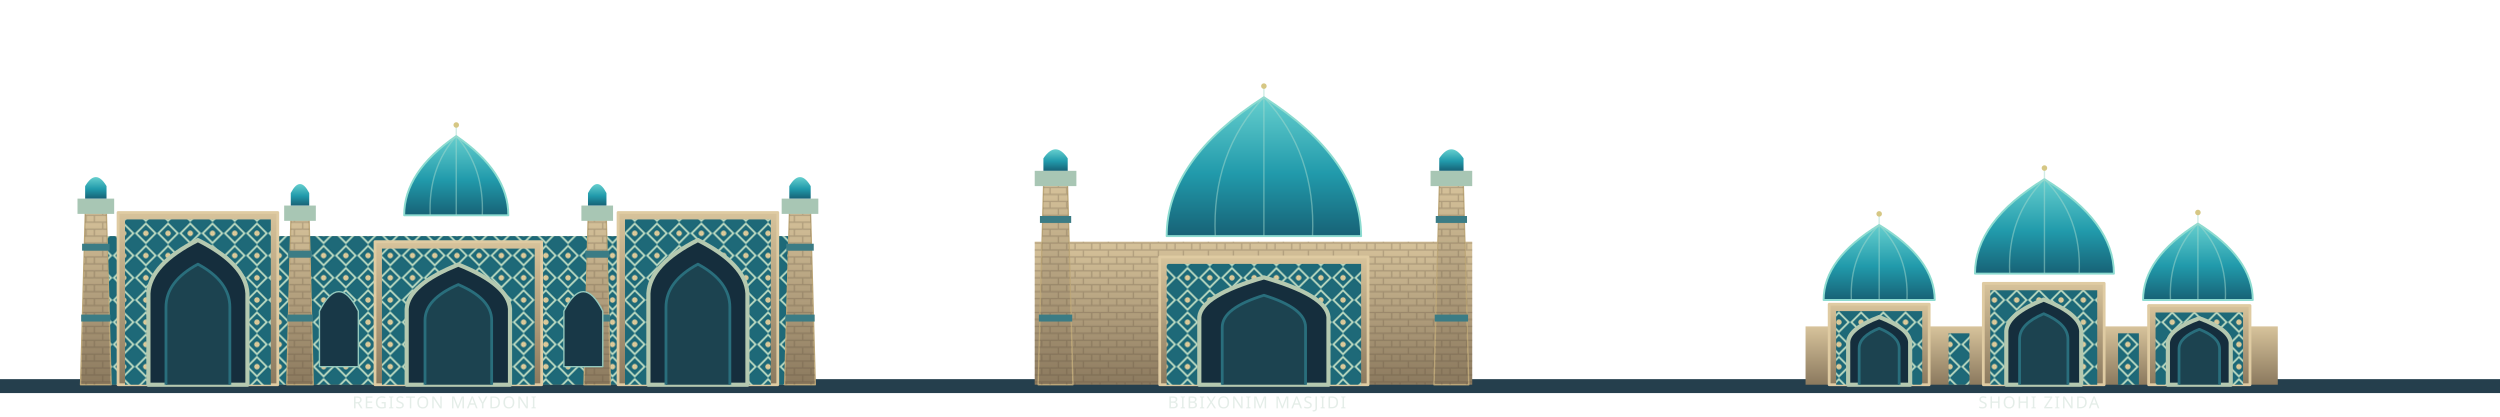
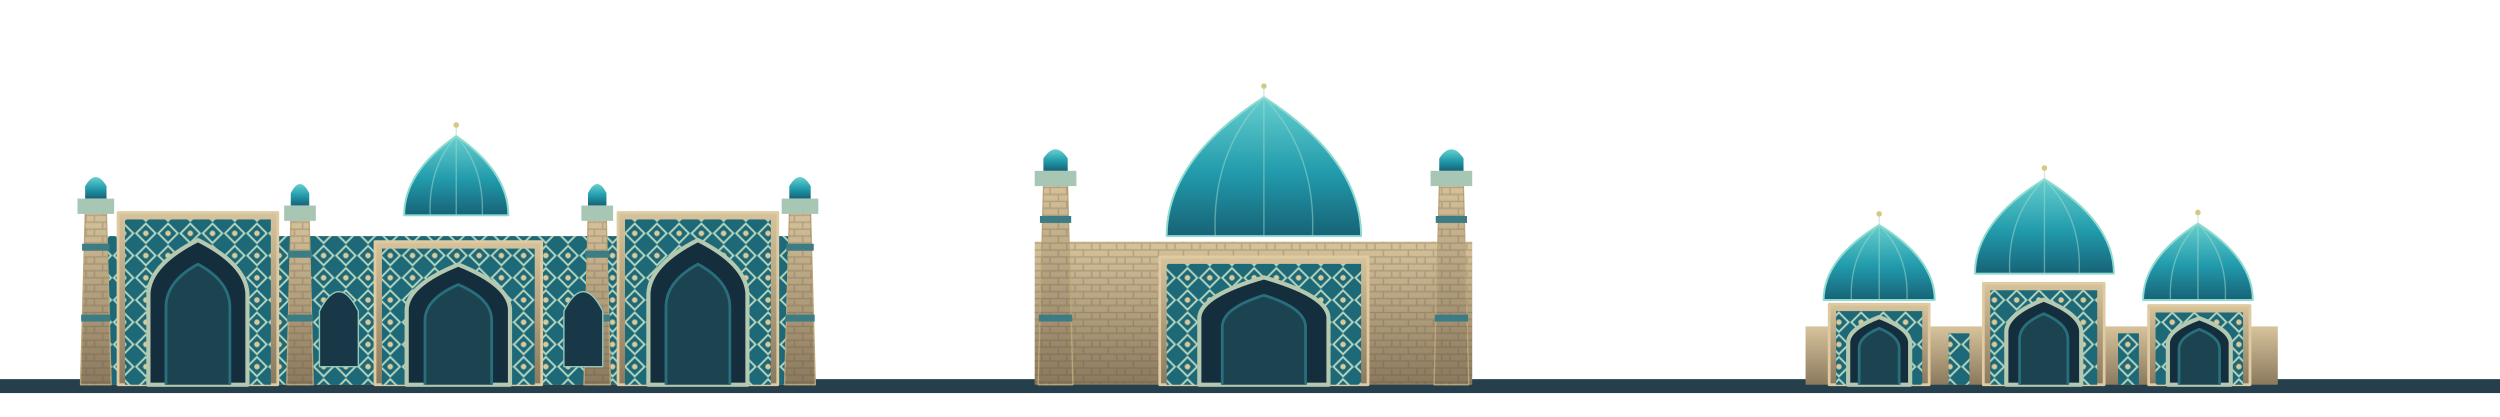
<svg xmlns="http://www.w3.org/2000/svg" width="1800" height="300" viewBox="0 0 1800 300">
  <defs>
    <linearGradient id="wall" x2="0" y2="1">
      <stop stop-color="#d7c39b" />
      <stop offset="1" stop-color="#8b795e" />
    </linearGradient>
    <linearGradient id="tile" x2="0" y2="1">
      <stop stop-color="#66cfce" />
      <stop offset=".55" stop-color="#219aab" />
      <stop offset="1" stop-color="#176276" />
    </linearGradient>
    <pattern id="brick" width="18" height="10" patternUnits="userSpaceOnUse">
      <path d="M0 0H18M0 10H18M9 0V5M0 5H18M3 5V10M15 5V10" stroke="#584a38" stroke-opacity=".25" fill="none" />
    </pattern>
    <pattern id="mosaic" width="16" height="16" patternUnits="userSpaceOnUse">
      <rect width="16" height="16" fill="#1e6978" />
      <path d="M8 1L15 8L8 15L1 8Z" fill="none" stroke="#b2d3bd" stroke-width="1.4" />
      <circle cx="8" cy="8" r="2" fill="#d8c899" />
    </pattern>
  </defs>
  <g stroke-linejoin="round">
    <path d="M0 280H1800" stroke="#7f9b99" stroke-opacity=".4" />
    <path d="M0 278H1800" stroke="#253f4d" stroke-width="10" />
    <g transform="translate(65 0)">
      <path d="M0 277V170H510V277Z" fill="url(#wall)" />
      <path d="M0 277V170H510V277Z" fill="url(#mosaic)" />
      <path d="M226 155Q226 123.65 263.5 98Q301 123.65 301 155Z" fill="url(#tile)" stroke="#8cdbd0" stroke-width="1.4" />
      <path d="M244.75 155Q243.25 120.8 263.5 98Q283.75 120.8 282.25 155M263.5 155V91" fill="none" stroke="#a4dbcf" stroke-opacity=".5" />
      <circle cx="263.5" cy="90" r="2" fill="#d6c784" />
      <rect x="205" y="174" width="120" height="103" fill="url(#wall)" stroke="#dfcba2" stroke-width="2" />
      <rect x="210" y="179" width="110" height="98" fill="url(#mosaic)" />
      <path d="M227.8 277V222.41Q229 204.9 265 190.48Q301 204.9 302.2 222.41V277Z" fill="#152e3d" stroke="#b5c9b0" stroke-width="3" />
      <path d="M241 277V230.65Q241 215.2 265 204.9Q289 215.2 289 230.65V277" fill="#1c4350" stroke="#296e7c" stroke-width="2" />
      <rect x="20" y="153" width="115" height="124" fill="url(#wall)" stroke="#dfcba2" stroke-width="2" />
      <rect x="25" y="158" width="105" height="119" fill="url(#mosaic)" />
      <path d="M41.85 277V211.28Q43 190.2 77.5 172.84Q112 190.2 113.15 211.28V277Z" fill="#152e3d" stroke="#b5c9b0" stroke-width="3" />
      <path d="M54.5 277V221.2Q54.5 202.6 77.5 190.2Q100.5 202.6 100.5 221.2V277" fill="#1c4350" stroke="#296e7c" stroke-width="2" />
      <rect x="380" y="153" width="115" height="124" fill="url(#wall)" stroke="#dfcba2" stroke-width="2" />
      <rect x="385" y="158" width="105" height="119" fill="url(#mosaic)" />
      <path d="M401.85 277V211.28Q403 190.2 437.5 172.84Q472 190.2 473.15 211.28V277Z" fill="#152e3d" stroke="#b5c9b0" stroke-width="3" />
      <path d="M414.5 277V221.2Q414.5 202.6 437.5 190.2Q460.5 202.6 460.5 221.2V277" fill="#1c4350" stroke="#296e7c" stroke-width="2" />
      <path d="M-7 277L-3.48 150H11.48L15 277Z" fill="url(#wall)" stroke="#bda779" />
      <path d="M-7 277L-3.48 150H11.48L15 277Z" fill="url(#brick)" />
      <path d="M-9.2 154H17.2V143H-9.2Z" fill="#a8c6b4" />
      <path d="M-3.7 143V134Q4 121 11.7 134V143" fill="url(#tile)" />
      <path d="M-5.9 178H13.9M-6.56 229H14.56" stroke="#3b7c85" stroke-width="5" />
      <path d="M141.5 277L144.54 155H157.46L160.5 277Z" fill="url(#wall)" stroke="#bda779" />
      <path d="M141.5 277L144.54 155H157.46L160.5 277Z" fill="url(#brick)" />
      <path d="M139.6 159H162.4V148H139.6Z" fill="#a8c6b4" />
      <path d="M144.35 148V139Q151 126 157.65 139V148" fill="url(#tile)" />
      <path d="M142.45 183H159.55M141.88 229H160.12" stroke="#3b7c85" stroke-width="5" />
      <path d="M355.5 277L358.54 155H371.46L374.5 277Z" fill="url(#wall)" stroke="#bda779" />
      <path d="M355.5 277L358.54 155H371.46L374.5 277Z" fill="url(#brick)" />
      <path d="M353.6 159H376.4V148H353.6Z" fill="#a8c6b4" />
      <path d="M358.35 148V139Q365 126 371.65 139V148" fill="url(#tile)" />
      <path d="M356.45 183H373.55M355.88 229H374.12" stroke="#3b7c85" stroke-width="5" />
      <path d="M500 277L503.52 150H518.48L522 277Z" fill="url(#wall)" stroke="#bda779" />
      <path d="M500 277L503.52 150H518.48L522 277Z" fill="url(#brick)" />
      <path d="M497.8 154H524.2V143H497.8Z" fill="#a8c6b4" />
      <path d="M503.3 143V134Q511 121 518.7 134V143" fill="url(#tile)" />
      <path d="M501.1 178H520.9M500.44 229H521.56" stroke="#3b7c85" stroke-width="5" />
      <g fill="#183847" stroke="#93c8bd">
        <path d="M165 264V224Q179 196 193 224V264Z" />
        <path d="M341 264V224Q355 196 369 224V264Z" />
      </g>
    </g>
-     <text x="320" y="294" fill="#dce8e1" fill-opacity=".78" font-family="system-ui,sans-serif" font-size="12" text-anchor="middle" letter-spacing="1">REGISTON MAYDONI</text>
    <g transform="translate(735 0)">
      <rect x="10" y="174" width="315" height="103" fill="url(#wall)" />
      <rect x="10" y="174" width="315" height="103" fill="url(#brick)" />
      <path d="M105 170Q105 115 175 70Q245 115 245 170Z" fill="url(#tile)" stroke="#8cdbd0" stroke-width="1.4" />
      <path d="M140 170Q137.2 110 175 70Q212.8 110 210 170M175 170V63" fill="none" stroke="#a4dbcf" stroke-opacity=".5" />
      <circle cx="175" cy="62" r="2" fill="#d6c784" />
      <rect x="100" y="185" width="150" height="92" fill="url(#wall)" stroke="#dfcba2" stroke-width="2" />
      <rect x="105" y="190" width="140" height="87" fill="url(#mosaic)" />
      <path d="M128.5 277V228.24Q130 212.6 175 199.72Q220 212.6 221.5 228.24V277Z" fill="#152e3d" stroke="#b5c9b0" stroke-width="3" />
      <path d="M145 277V235.6Q145 221.8 175 212.6Q205 221.8 205 235.6V277" fill="#1c4350" stroke="#296e7c" stroke-width="2" />
      <path d="M12.5 277L16.5 130H33.5L37.5 277Z" fill="url(#wall)" stroke="#bda779" />
      <path d="M12.5 277L16.5 130H33.5L37.5 277Z" fill="url(#brick)" />
      <path d="M10 134H40V123H10Z" fill="#a8c6b4" />
      <path d="M16.25 123V114Q25 101 33.75 114V123" fill="url(#tile)" />
      <path d="M13.75 158H36.25M13 229H37" stroke="#3b7c85" stroke-width="5" />
      <path d="M297.5 277L301.5 130H318.5L322.5 277Z" fill="url(#wall)" stroke="#bda779" />
      <path d="M297.5 277L301.5 130H318.5L322.5 277Z" fill="url(#brick)" />
      <path d="M295 134H325V123H295Z" fill="#a8c6b4" />
      <path d="M301.25 123V114Q310 101 318.75 114V123" fill="url(#tile)" />
      <path d="M298.75 158H321.25M298 229H322" stroke="#3b7c85" stroke-width="5" />
    </g>
-     <text x="905" y="294" fill="#dce8e1" fill-opacity=".78" font-family="system-ui,sans-serif" font-size="12" text-anchor="middle" letter-spacing="1">BIBIXONIM MASJIDI</text>
    <g transform="translate(1300 0)">
      <path d="M0 277V235H340V277Z" fill="url(#wall)" />
      <path d="M13 216Q13 186.3 53 162Q93 186.3 93 216Z" fill="url(#tile)" stroke="#8cdbd0" stroke-width="1.4" />
      <path d="M33 216Q31.4 183.6 53 162Q74.6 183.6 73 216M53 216V155" fill="none" stroke="#a4dbcf" stroke-opacity=".5" />
      <circle cx="53" cy="154" r="2" fill="#d6c784" />
      <rect x="17" y="219" width="72" height="58" fill="url(#wall)" stroke="#dfcba2" stroke-width="2" />
      <rect x="22" y="224" width="62" height="53" fill="url(#mosaic)" />
      <path d="M30.68 277V246.26Q31.4 236.4 53 228.28Q74.6 236.4 75.32 246.26V277Z" fill="#152e3d" stroke="#b5c9b0" stroke-width="3" />
      <path d="M38.6 277V250.9Q38.6 242.2 53 236.4Q67.4 242.2 67.4 250.9V277" fill="#1c4350" stroke="#296e7c" stroke-width="2" />
      <path d="M122 197Q122 159.6 172 129Q222 159.6 222 197Z" fill="url(#tile)" stroke="#8cdbd0" stroke-width="1.4" />
      <path d="M147 197Q145 156.2 172 129Q199 156.2 197 197M172 197V122" fill="none" stroke="#a4dbcf" stroke-opacity=".5" />
      <circle cx="172" cy="121" r="2" fill="#d6c784" />
      <rect x="128" y="204" width="87" height="73" fill="url(#wall)" stroke="#dfcba2" stroke-width="2" />
      <rect x="133" y="209" width="77" height="68" fill="url(#mosaic)" />
      <path d="M144.53 277V238.31Q145.4 225.9 171.5 215.68Q197.6 225.9 198.47 238.31V277Z" fill="#152e3d" stroke="#b5c9b0" stroke-width="3" />
      <path d="M154.1 277V244.15Q154.1 233.2 171.5 225.9Q188.9 233.2 188.9 244.15V277" fill="#1c4350" stroke="#296e7c" stroke-width="2" />
      <path d="M243 216Q243 185.75 282.5 161Q322 185.75 322 216Z" fill="url(#tile)" stroke="#8cdbd0" stroke-width="1.4" />
      <path d="M262.75 216Q261.17 183 282.5 161Q303.83 183 302.25 216M282.5 216V154" fill="none" stroke="#a4dbcf" stroke-opacity=".5" />
      <circle cx="282.5" cy="153" r="2" fill="#d6c784" />
      <rect x="247" y="220" width="73" height="57" fill="url(#wall)" stroke="#dfcba2" stroke-width="2" />
      <rect x="252" y="225" width="63" height="52" fill="url(#mosaic)" />
      <path d="M260.87 277V246.79Q261.6 237.1 283.5 229.12Q305.4 237.1 306.13 246.79V277Z" fill="#152e3d" stroke="#b5c9b0" stroke-width="3" />
      <path d="M268.9 277V251.35Q268.9 242.8 283.5 237.1Q298.1 242.8 298.1 251.35V277" fill="#1c4350" stroke="#296e7c" stroke-width="2" />
      <path d="M103 277V240H118V277M225 277V240H240V277" fill="url(#mosaic)" />
    </g>
-     <text x="1468" y="294" fill="#dce8e1" fill-opacity=".78" font-family="system-ui,sans-serif" font-size="12" text-anchor="middle" letter-spacing="1">SHOHI ZINDA</text>
  </g>
</svg>
